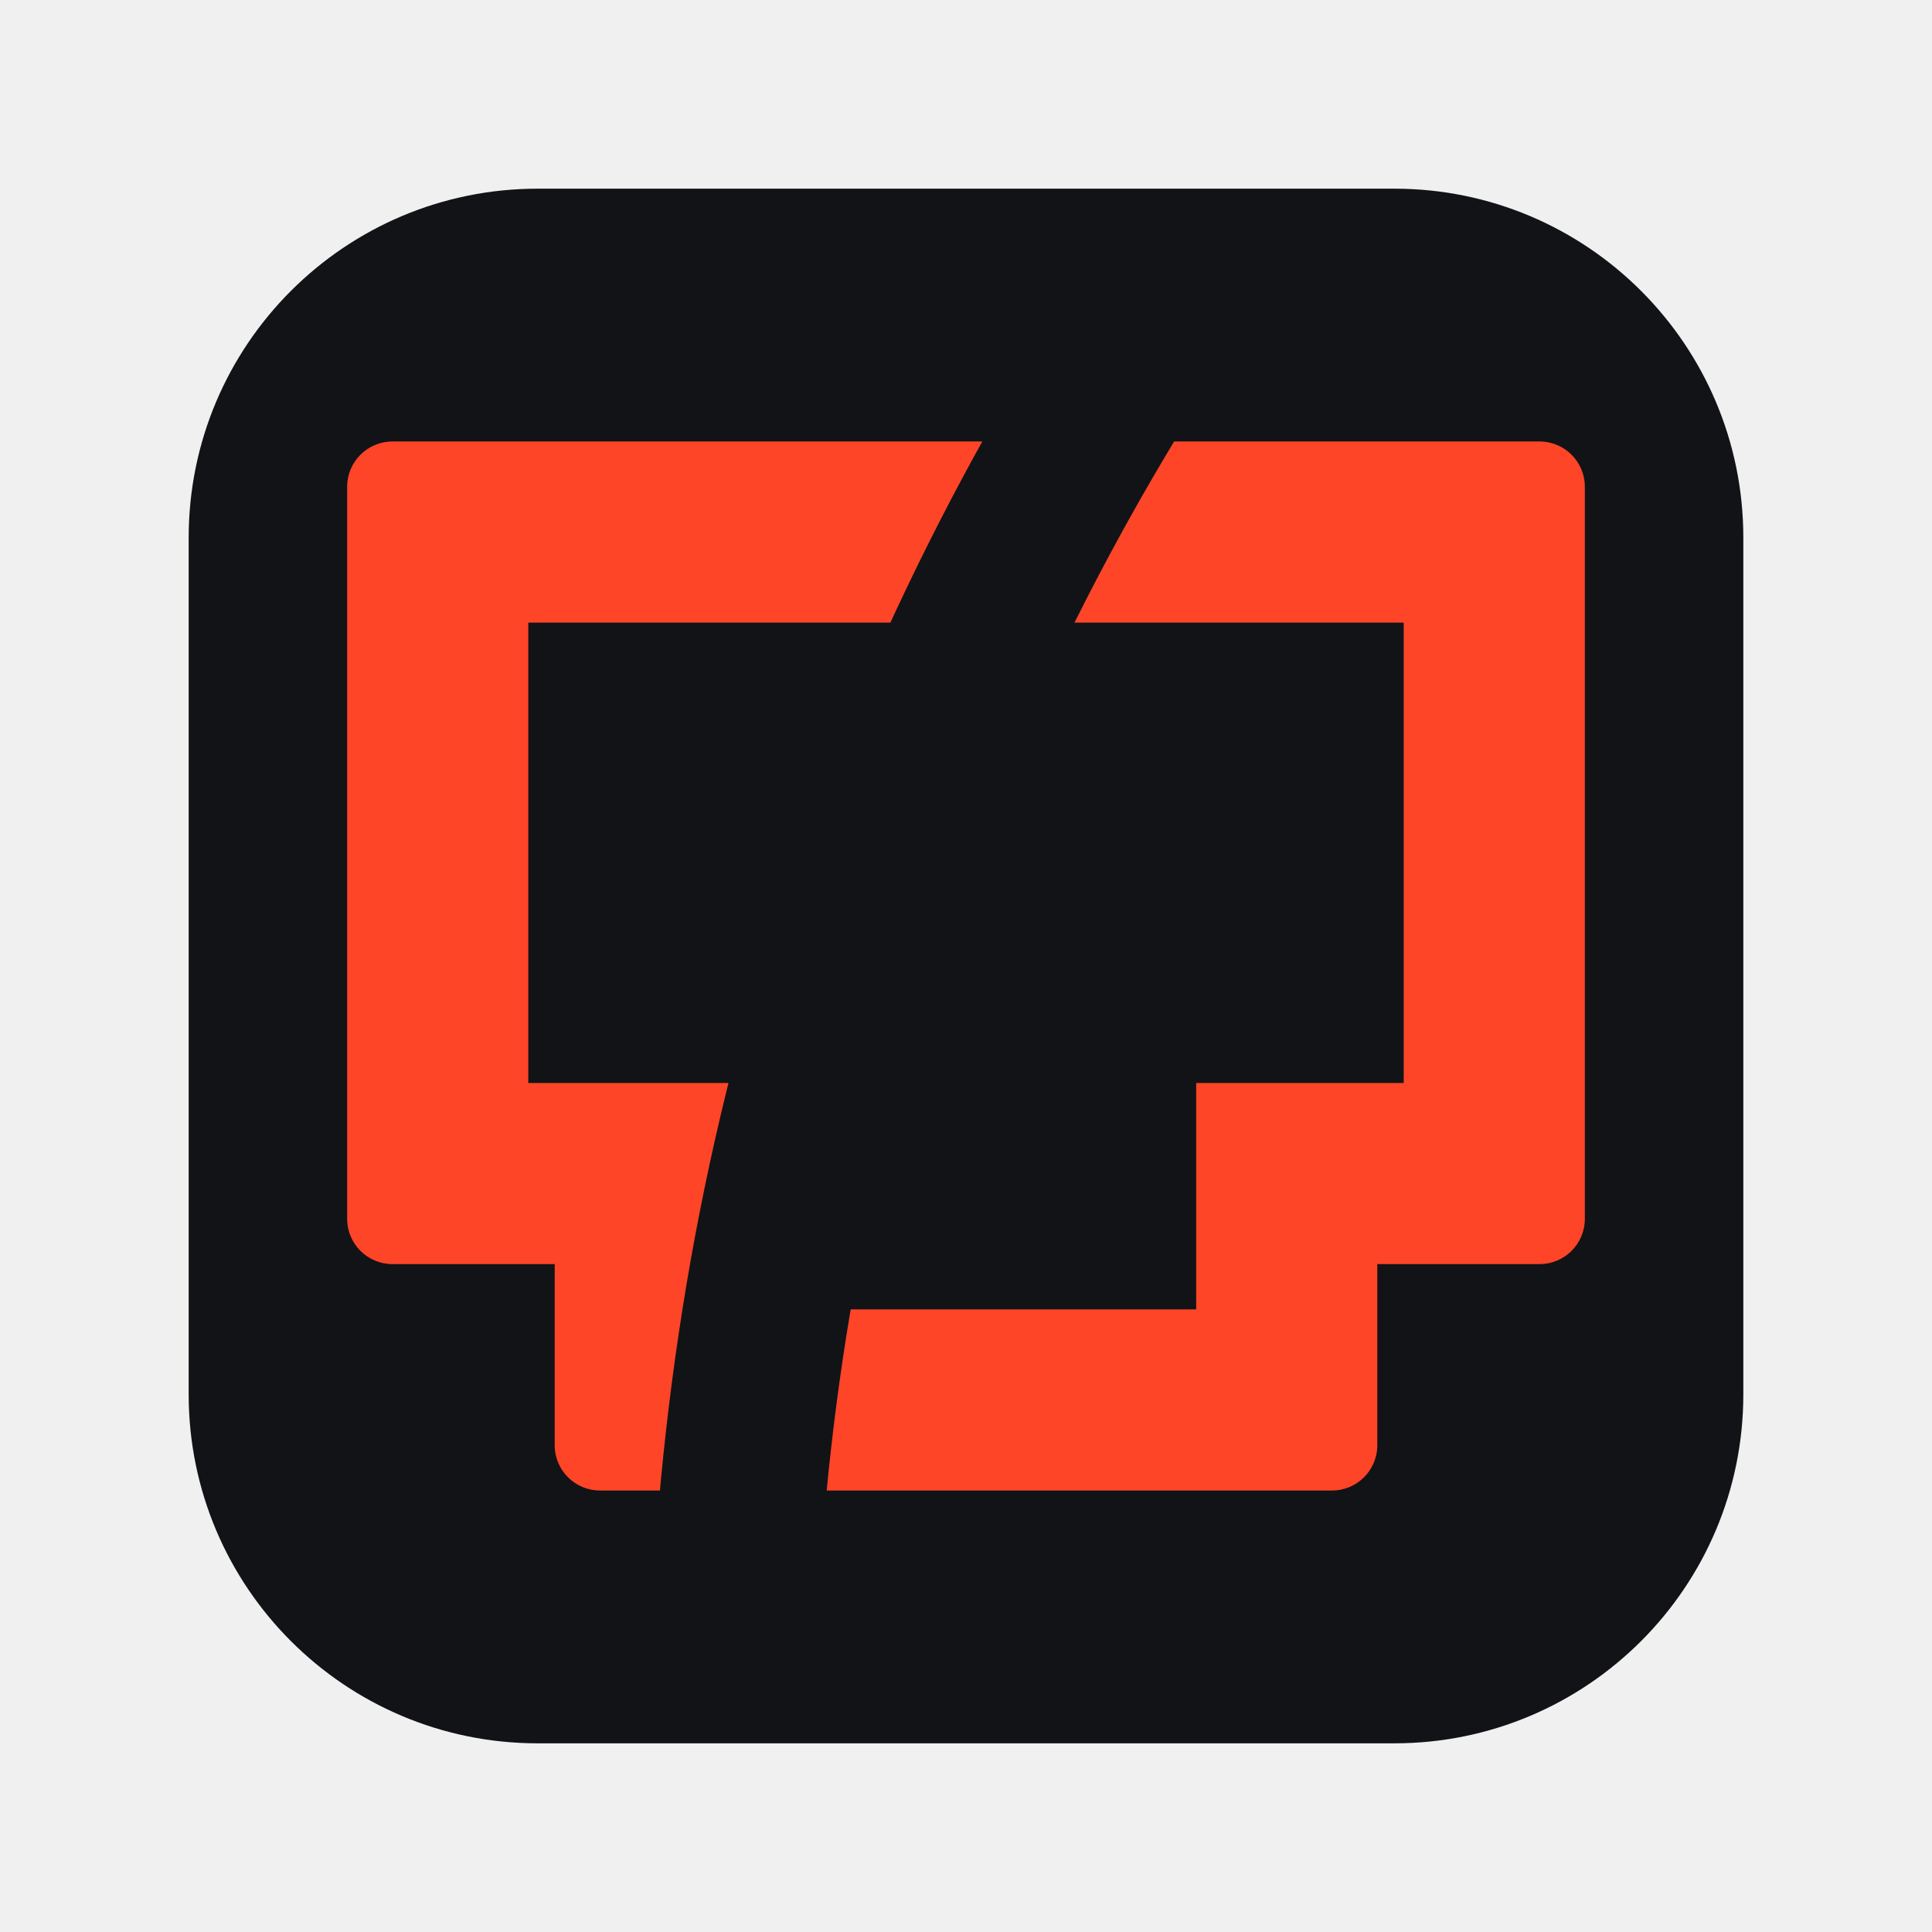
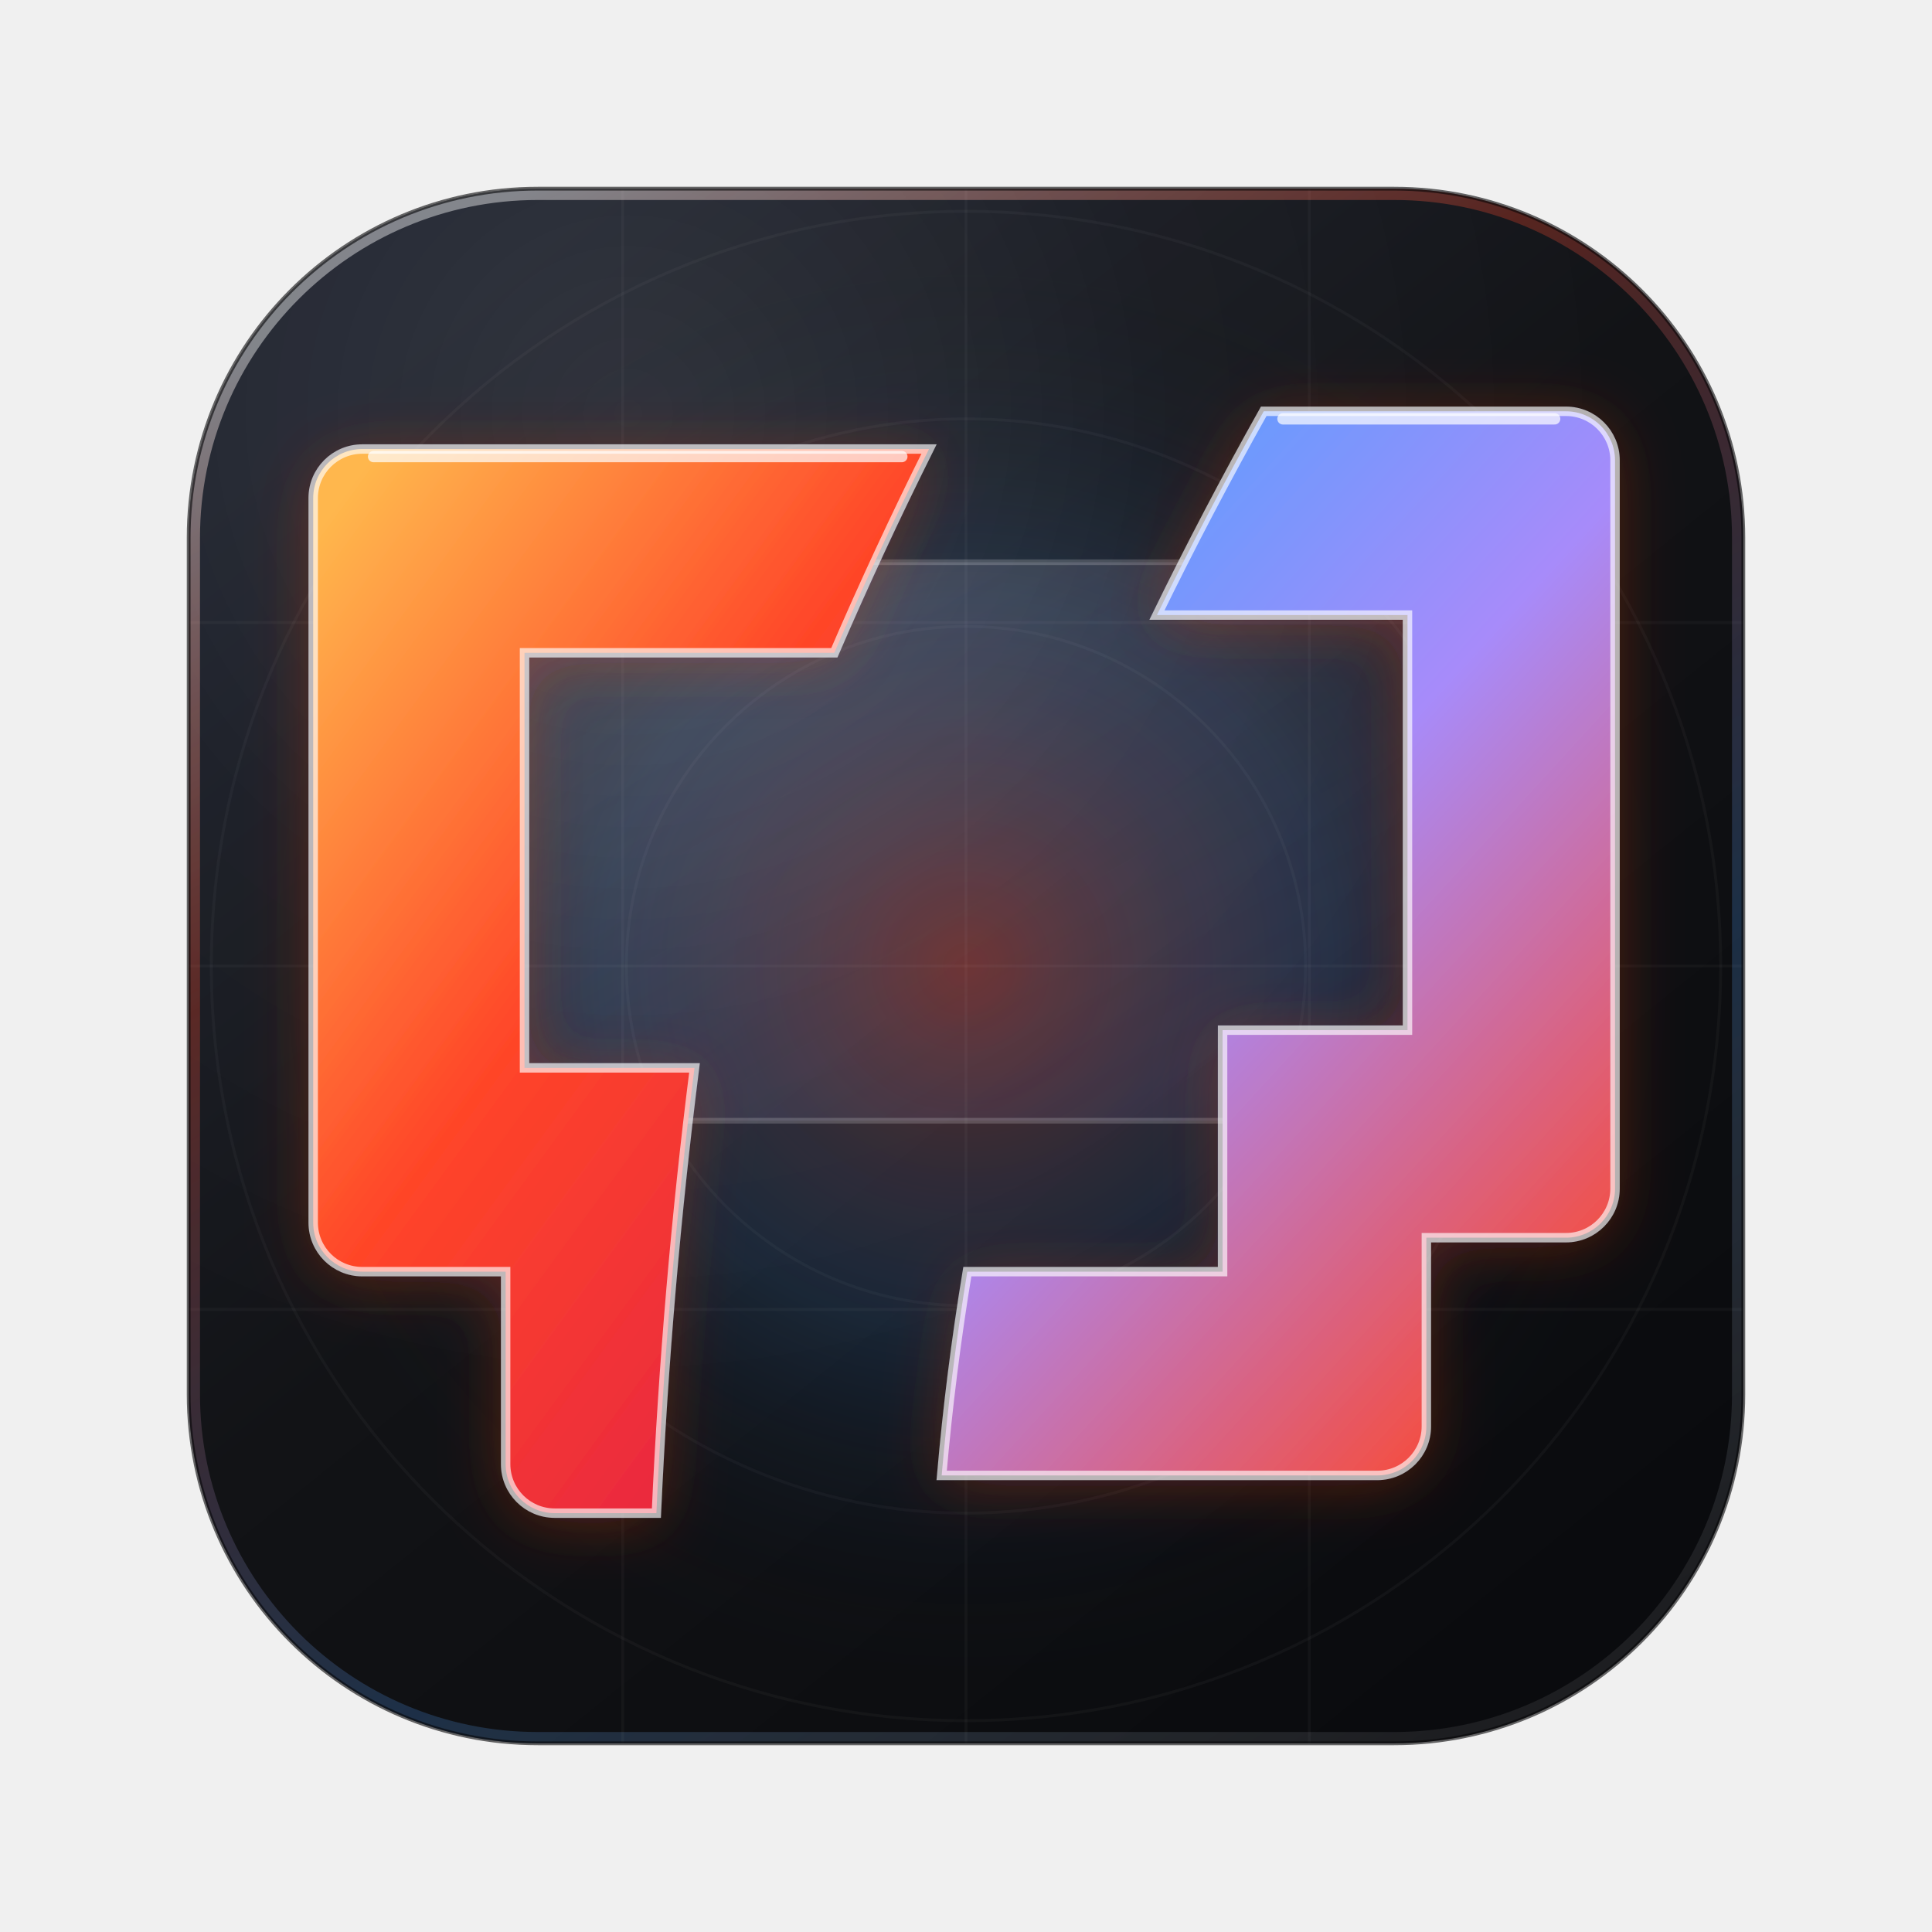
<svg xmlns="http://www.w3.org/2000/svg" viewBox="0 0 1024 1024" width="1024" height="1024">
  <defs>
-     <mask id="cut" maskUnits="userSpaceOnUse" x="0" y="0" width="1024" height="1024">
-       <rect width="1024" height="1024" fill="#fff" />
-       <path d="M388 892 Q398 475 636 132" fill="none" stroke="#000" stroke-width="88" />
-     </mask>
+     <clipPath id="squircle">
+       <rect x="100" y="100" width="824" height="824" rx="185" />
+     </clipPath>
+     <linearGradient id="bg-grad" x1="15%" y1="8%" x2="85%" y2="95%">
+       <stop offset="0%" stop-color="#1E222D" />
+       <stop offset="45%" stop-color="#121316" />
+       <stop offset="100%" stop-color="#0A0B0E" />
+     </linearGradient>
+     <radialGradient id="top-sheen" cx="28%" cy="14%" r="65%">
+       <stop offset="0%" stop-color="#FFFFFF" stop-opacity="0.09" />
+       <stop offset="55%" stop-color="#FFFFFF" stop-opacity="0.02" />
+       <stop offset="100%" stop-color="#FFFFFF" stop-opacity="0" />
+     </radialGradient>
+     <radialGradient id="aura" cx="512" cy="512" r="390" gradientUnits="userSpaceOnUse">
+       <stop offset="0%" stop-color="#FF4528" stop-opacity="0.34" />
+       <stop offset="50%" stop-color="#4EA1FF" stop-opacity="0.14" />
+       <stop offset="100%" stop-color="#0A0B0E" stop-opacity="0" />
+     </radialGradient>
+     <linearGradient id="rim-grad" x1="20%" y1="0%" x2="80%" y2="100%">
+       <stop offset="0%" stop-color="#FFFFFF" stop-opacity="0.42" />
+       <stop offset="30%" stop-color="#FF4528" stop-opacity="0.28" />
+       <stop offset="70%" stop-color="#4EA1FF" stop-opacity="0.22" />
+       <stop offset="100%" stop-color="#FFFFFF" stop-opacity="0.08" />
+     </linearGradient>
+     <filter id="drop-glow" x="-20%" y="-20%" width="140%" height="140%">
+       <feDropShadow dx="0" dy="22" stdDeviation="24" flood-color="#000000" flood-opacity="0.65" />
+       <feDropShadow dx="0" dy="4" stdDeviation="16" flood-color="#FF4528" flood-opacity="0.28" />
+     </filter>
+     <linearGradient id="prism-left" x1="10%" y1="0%" x2="90%" y2="100%">
+       <stop offset="0%" stop-color="#FFB74D" />
+       <stop offset="45%" stop-color="#FF4528" />
+       <stop offset="100%" stop-color="#E11D48" />
+     </linearGradient>
+     <linearGradient id="prism-right" x1="15%" y1="0%" x2="85%" y2="100%">
+       <stop offset="0%" stop-color="#4EA1FF" />
+       <stop offset="45%" stop-color="#A78BFA" />
+       <stop offset="100%" stop-color="#FF4528" />
+     </linearGradient>
+     <linearGradient id="echo-glass" x1="0%" y1="0%" x2="100%" y2="100%">
+       <stop offset="0%" stop-color="#FFFFFF" stop-opacity="0.16" />
+       <stop offset="100%" stop-color="#A78BFA" stop-opacity="0.06" />
+     </linearGradient>
  </defs>
-   <rect x="100" y="100" width="824" height="824" rx="185" fill="#121316" />
-   <path d="M184 258 A24 24 0 0 1 208 234 H816 A24 24 0 0 1 840 258 V646 A24 24 0 0 1 816 670 H730 V766 A24 24 0 0 1 706 790 H318 A24 24 0 0 1 294 766 V670 H208 A24 24 0 0 1 184 646 Z M280 330 V574 H390 V694 H634 V574 H744 V330 Z" fill="#FF4528" fill-rule="evenodd" mask="url(#cut)" />
+   <g clip-path="url(#squircle)">
+     <rect x="100" y="100" width="824" height="824" fill="url(#bg-grad)" />
+     <rect x="100" y="100" width="824" height="824" fill="url(#aura)" />
+     <rect x="100" y="100" width="824" height="824" fill="url(#top-sheen)" />
+     <g stroke="#FFFFFF" stroke-opacity="0.035" stroke-width="1.5" fill="none">
+       <circle cx="512" cy="512" r="180" />
+       <circle cx="512" cy="512" r="290" />
+       <circle cx="512" cy="512" r="400" />
+       <line x1="100" y1="330" x2="924" y2="330" />
+       <line x1="100" y1="512" x2="924" y2="512" />
+       <line x1="100" y1="694" x2="924" y2="694" />
+       <line x1="330" y1="100" x2="330" y2="924" />
+       <line x1="512" y1="100" x2="512" y2="924" />
+       <line x1="694" y1="100" x2="694" y2="924" />
+     </g>
+   </g>
+   <rect x="103" y="103" width="818" height="818" rx="182" fill="none" stroke="url(#rim-grad)" stroke-width="6" />
+   <rect x="100" y="100" width="824" height="824" rx="185" fill="none" stroke="#050608" stroke-width="2" stroke-opacity="0.6" />
+   <rect x="252" y="298" width="520" height="296" rx="44" fill="url(#echo-glass)" stroke="#FFFFFF" stroke-opacity="0.18" stroke-width="3" />
+   <g filter="url(#drop-glow)">
+     <path d="M166 264 A26 26 0 0 1 192 238 H492.4 Q465.6 291.7 442.2 346 H278 V566 H368.1 Q353.3 683 347.9 802 H294 A26 26 0 0 1 268 776 V674 H192 A26 26 0 0 1 166 648 Z" fill="url(#prism-left)" stroke="#FFFFFF" stroke-opacity="0.65" stroke-width="5" />
+     <path d="M669.8 218 H830 A26 26 0 0 1 856 244 V630 A26 26 0 0 1 830 656 H756 V756 A26 26 0 0 1 730 782 H499.1 Q503.8 728 512.7 674 H648 V546 H746 V326 H613.2 Q639.7 271.7 669.8 218 Z" fill="url(#prism-right)" stroke="#FFFFFF" stroke-opacity="0.65" stroke-width="5" />
+   </g>
+   <path d="M198 242 H478" fill="none" stroke="#FFFFFF" stroke-width="6" stroke-linecap="round" stroke-opacity="0.7" />
+   <path d="M680 222 H824" fill="none" stroke="#FFFFFF" stroke-width="6" stroke-linecap="round" stroke-opacity="0.7" />
</svg>
